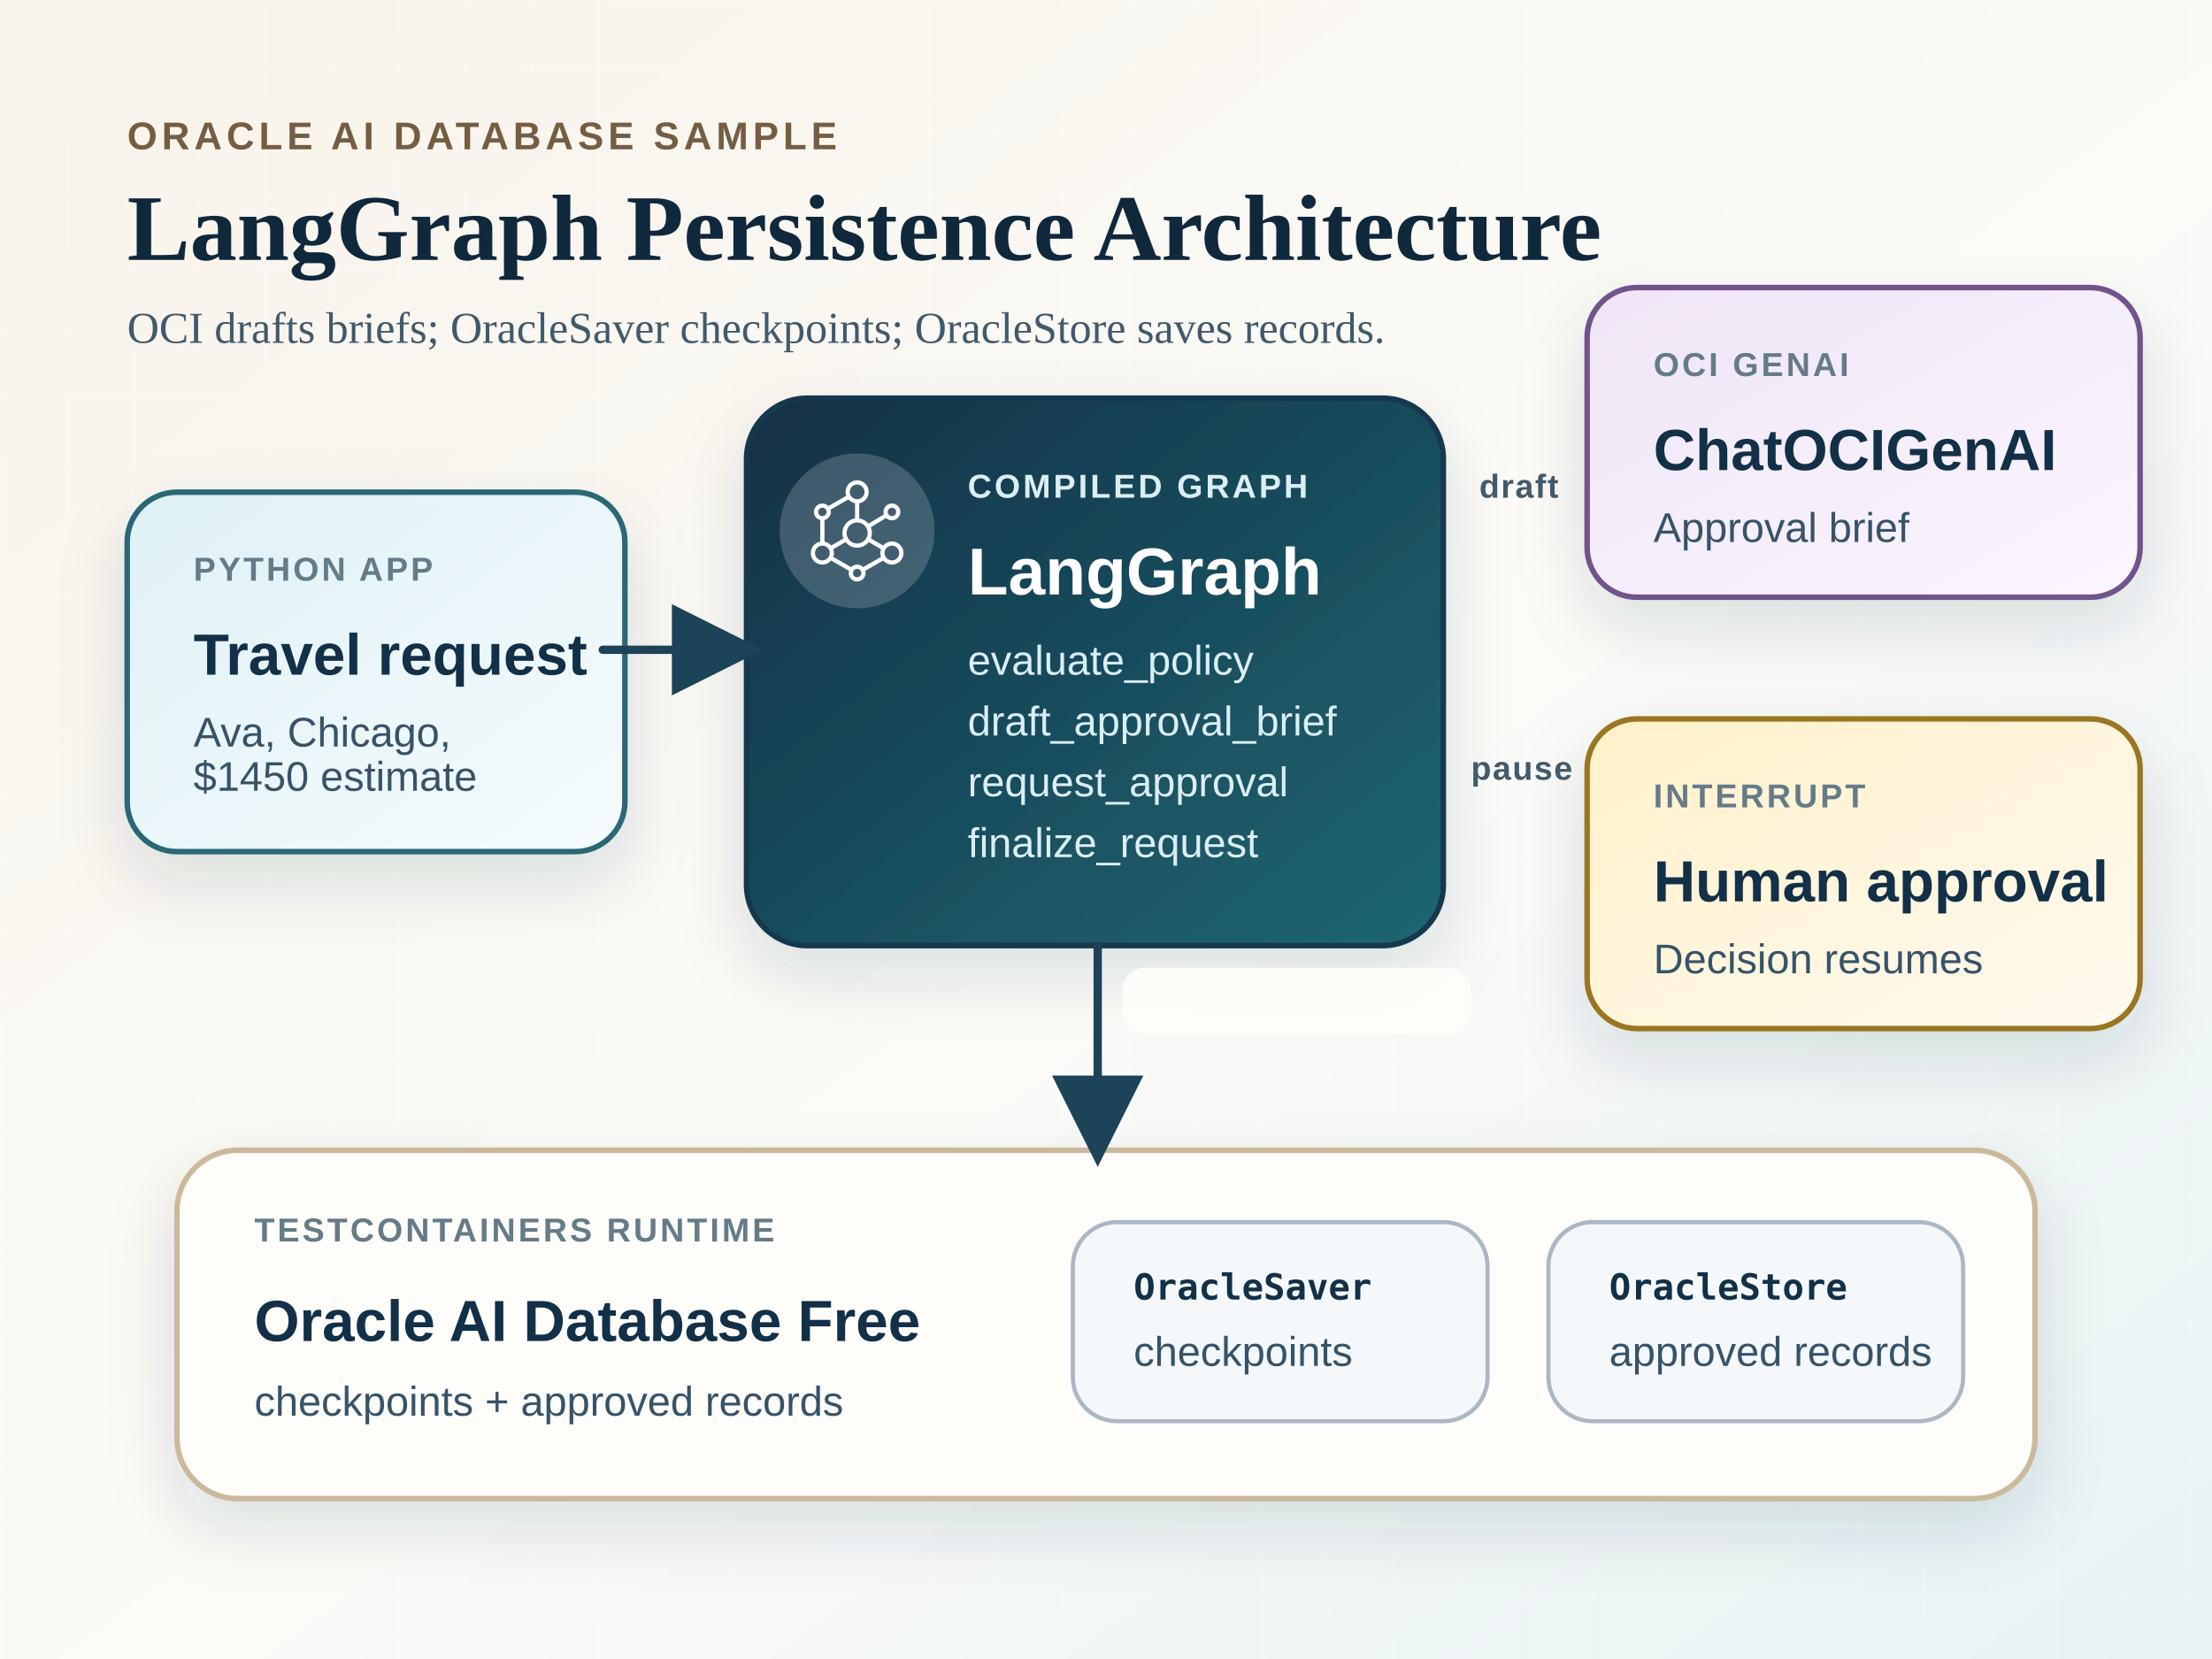
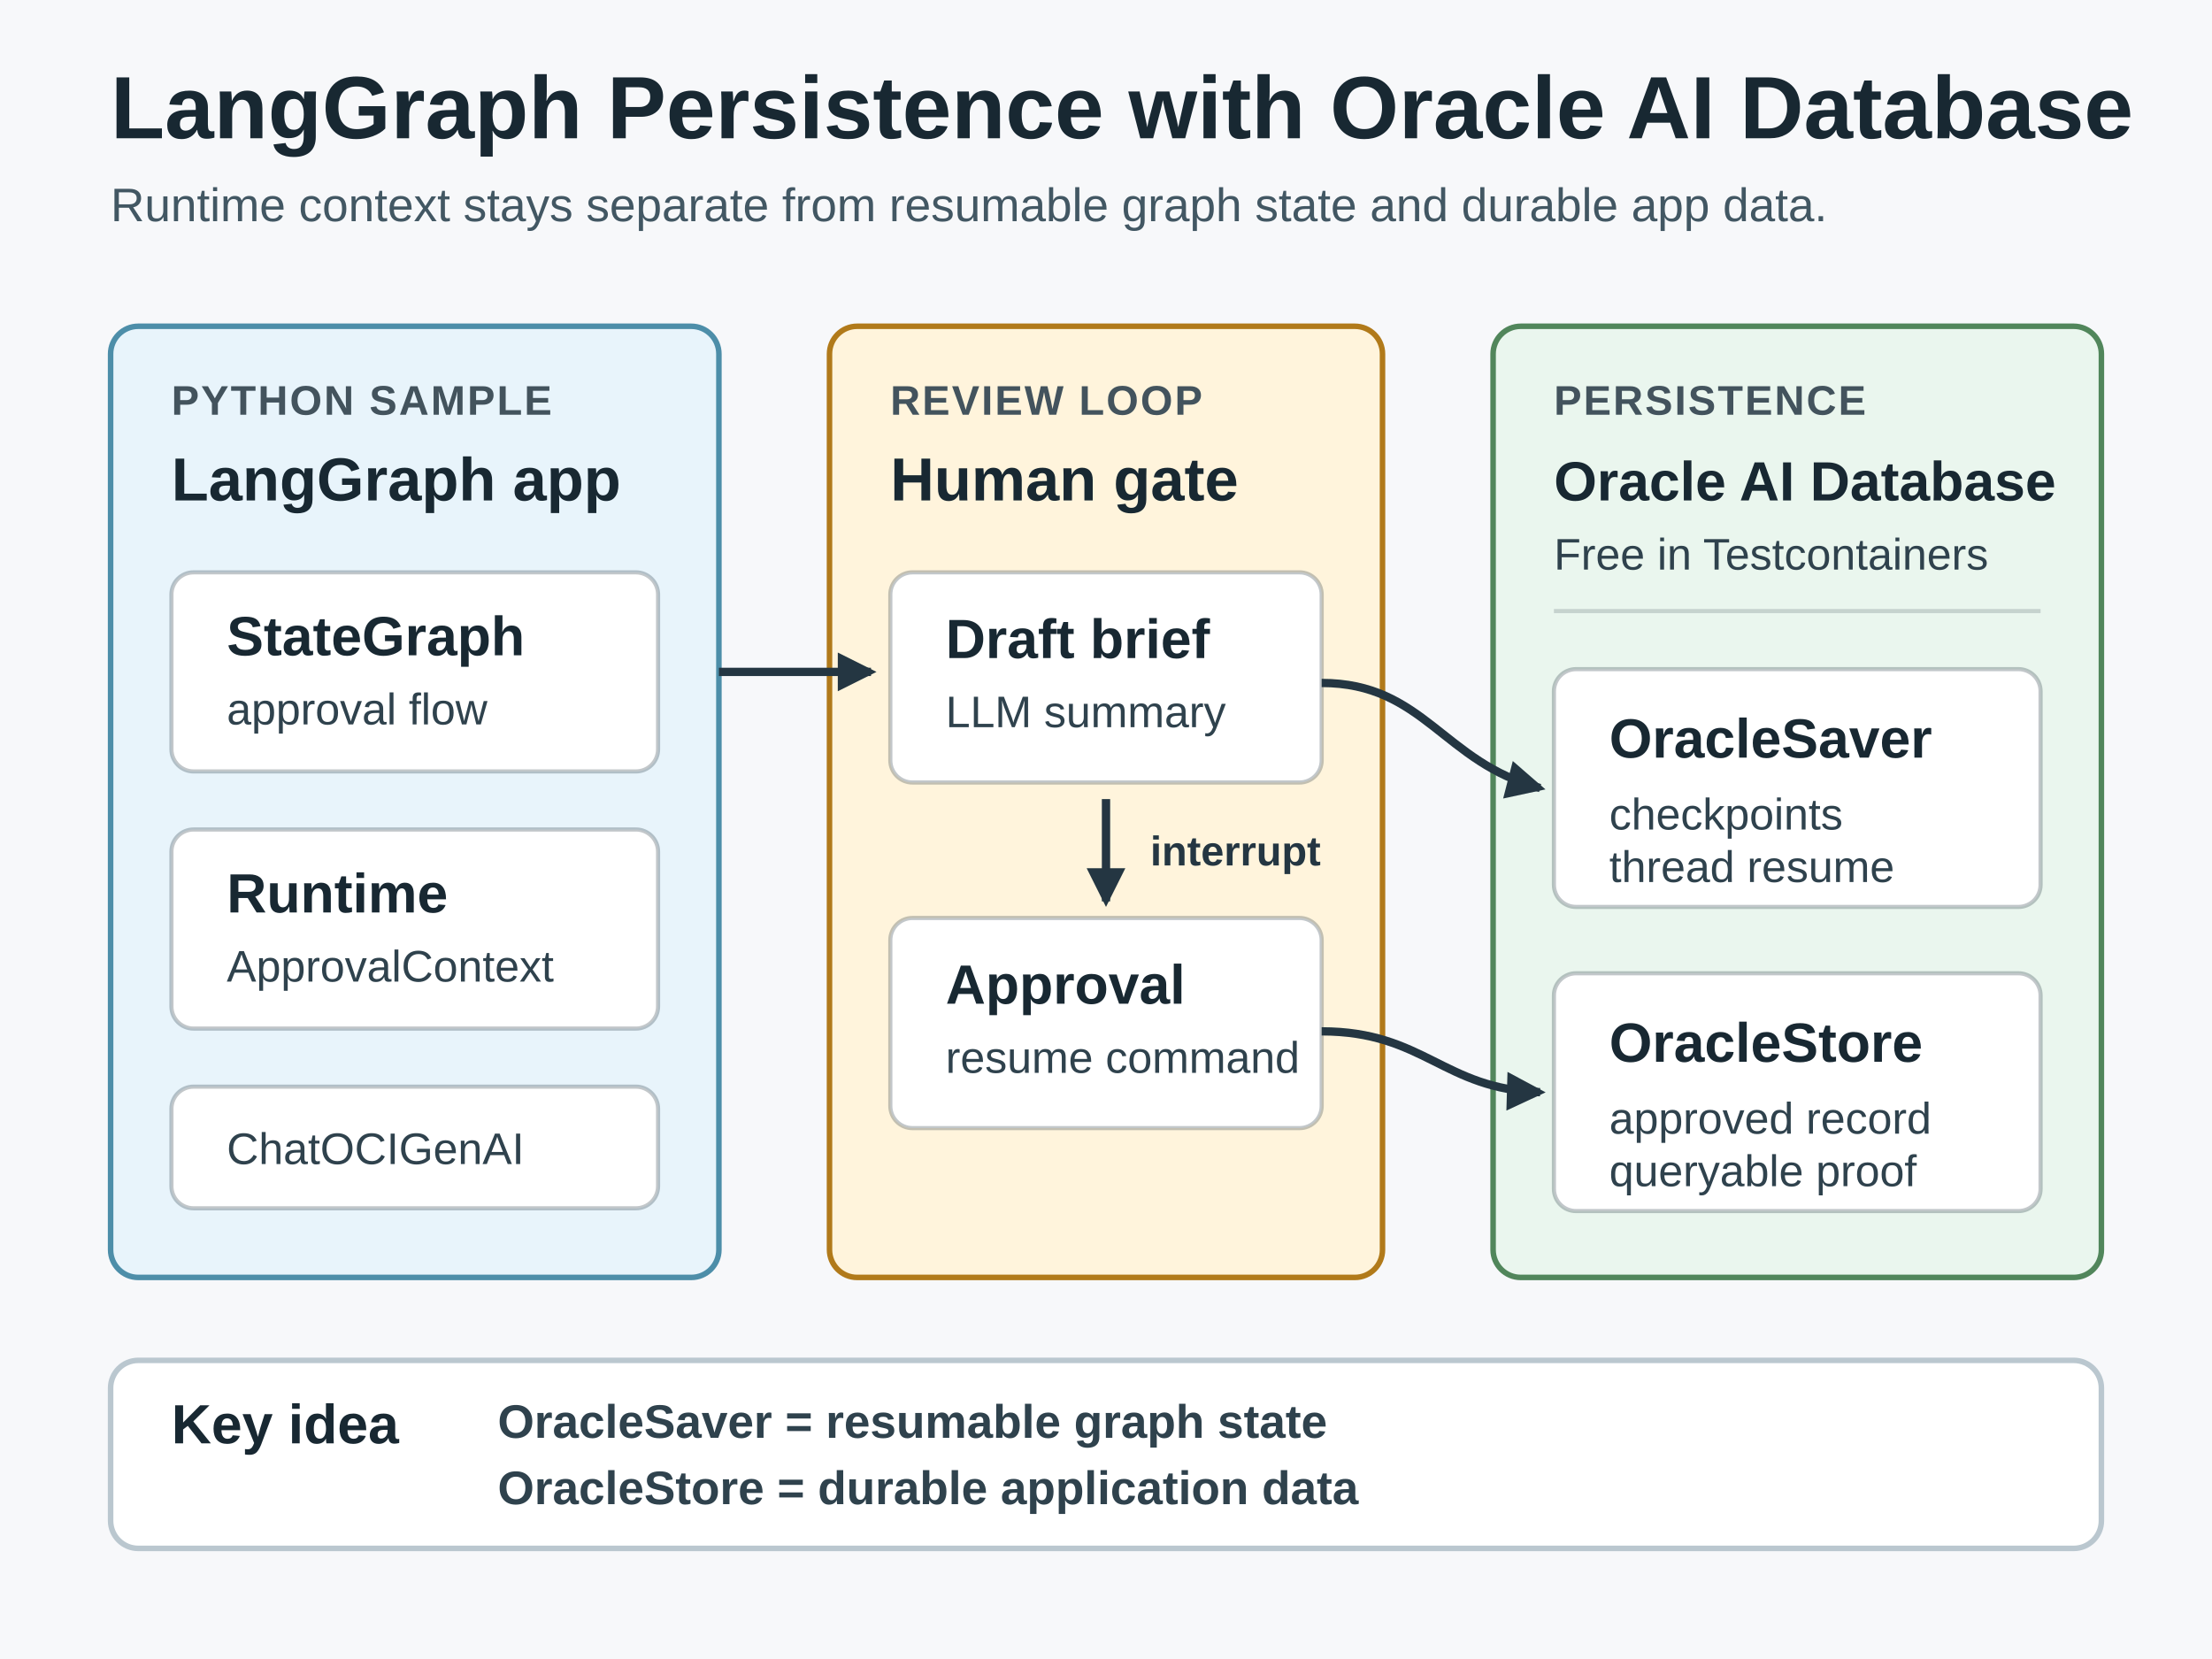
<svg xmlns="http://www.w3.org/2000/svg" width="800" height="600" viewBox="0 0 800 600" role="img" aria-labelledby="title desc">
  <defs>
-     <linearGradient id="bg" x1="0%" y1="0%" x2="100%" y2="100%">
-       <stop offset="0%" stop-color="#f8f3ea" />
-       <stop offset="55%" stop-color="#fbfbf8" />
-       <stop offset="100%" stop-color="#e7f2f4" />
-     </linearGradient>
-     <linearGradient id="graph" x1="0%" y1="0%" x2="100%" y2="100%">
-       <stop offset="0%" stop-color="#123047" />
-       <stop offset="100%" stop-color="#1f6772" />
-     </linearGradient>
-     <linearGradient id="blue" x1="0%" y1="0%" x2="100%" y2="100%">
-       <stop offset="0%" stop-color="#dff1f6" />
-       <stop offset="100%" stop-color="#f5fbfd" />
-     </linearGradient>
-     <linearGradient id="gold" x1="0%" y1="0%" x2="100%" y2="100%">
-       <stop offset="0%" stop-color="#fff1c9" />
-       <stop offset="100%" stop-color="#fffaf0" />
-     </linearGradient>
-     <linearGradient id="violet" x1="0%" y1="0%" x2="100%" y2="100%">
-       <stop offset="0%" stop-color="#efe5f6" />
-       <stop offset="100%" stop-color="#fbf6ff" />
-     </linearGradient>
-     <filter id="shadow" x="-20%" y="-20%" width="140%" height="150%">
-       <feDropShadow dx="0" dy="10" stdDeviation="12" flood-color="#163247" flood-opacity="0.13" />
-     </filter>
-     <pattern id="grid" width="24" height="24" patternUnits="userSpaceOnUse">
-       <path d="M24 0H0V24" fill="none" stroke="#ffffff" stroke-opacity="0.52" stroke-width="1" />
-     </pattern>
-     <marker id="arrow" markerWidth="11" markerHeight="11" refX="9" refY="5.5" orient="auto">
-       <path d="M0 0L11 5.5L0 11Z" fill="#1c4357" />
+     <marker id="arrow" markerWidth="14" markerHeight="14" refX="12" refY="7" orient="auto" markerUnits="userSpaceOnUse">
+       <path d="M0 0 14 7 0 14Z" fill="#243642" />
    </marker>
-     <symbol id="icon-graph" viewBox="0 0 100 100">
-       <path d="M181.458 580.806C179.175 580.806 177.154 581.854 175.779 583.47L167.83 578.893C168.269 577.797 168.528 576.61 168.528 575.361 168.528 574.048 168.259 572.795 167.776 571.655L177.678 565.656C178.658 566.606 179.988 567.198 181.458 567.198 184.46 567.198 186.903 564.755 186.903 561.753 186.903 558.752 184.46 556.309 181.458 556.309 178.457 556.309 176.014 558.752 176.014 561.753 176.014 562.305 176.119 562.825 176.272 563.326L166.326 569.352C164.853 567.559 162.76 566.323 160.358 565.976L160.358 556.173C163.839 555.53 166.483 552.488 166.483 548.826 166.483 544.699 163.124 541.34 158.997 541.34 154.869 541.34 151.51 544.699 151.51 548.826 151.51 549.704 151.691 550.534 151.97 551.32L140.431 557.966C139.441 556.952 138.066 556.316 136.538 556.316 133.537 556.316 131.094 558.759 131.094 561.76 131.094 564.288 132.836 566.402 135.177 567.011L135.177 580.952C131.7 581.595 129.052 584.637 129.052 588.302 129.052 592.429 132.411 595.788 136.538 595.788 138.808 595.788 140.822 594.75 142.197 593.151L153.767 599.813C153.644 600.269 153.556 600.739 153.556 601.236 153.556 604.237 155.995 606.68 159 606.68 162.005 606.68 164.444 604.237 164.444 601.236 164.444 600.739 164.356 600.269 164.233 599.813L175.803 593.151C177.178 594.754 179.189 595.788 181.458 595.788 185.586 595.788 188.944 592.429 188.944 588.302 188.944 584.174 185.586 580.816 181.458 580.816ZM181.458 559.028C182.959 559.028 184.181 560.249 184.181 561.75 184.181 563.251 182.959 564.472 181.458 564.472 179.958 564.472 178.736 563.251 178.736 561.75 178.736 560.249 179.958 559.028 181.458 559.028ZM165.806 575.361C165.806 579.114 162.753 582.167 159 582.167 155.247 582.167 152.194 579.114 152.194 575.361 152.194 571.608 155.247 568.556 159 568.556 162.753 568.556 165.806 571.608 165.806 575.361ZM159 544.056C161.627 544.056 163.764 546.193 163.764 548.819 163.764 551.446 161.627 553.583 159 553.583 156.373 553.583 154.236 551.446 154.236 548.819 154.236 546.193 156.373 544.056 159 544.056ZM133.819 561.75C133.819 560.249 135.041 559.028 136.542 559.028 138.042 559.028 139.264 560.249 139.264 561.75 139.264 563.251 138.042 564.472 136.542 564.472 135.041 564.472 133.819 563.251 133.819 561.75ZM136.542 593.056C133.915 593.056 131.778 590.919 131.778 588.292 131.778 585.665 133.915 583.528 136.542 583.528 139.169 583.528 141.306 585.665 141.306 588.292 141.306 590.919 139.169 593.056 136.542 593.056ZM137.903 580.942 137.903 567C140.244 566.391 141.986 564.278 141.986 561.75 141.986 561.253 141.898 560.784 141.775 560.328L153.345 553.665C154.437 554.938 155.927 555.85 157.639 556.166L157.639 565.969C153.032 566.636 149.472 570.57 149.472 575.358 149.472 576.607 149.727 577.794 150.17 578.89L142.221 583.467C141.129 582.18 139.628 581.258 137.903 580.938ZM159 603.944C157.499 603.944 156.278 602.723 156.278 601.222 156.278 599.722 157.499 598.5 159 598.5 160.501 598.5 161.722 599.722 161.722 601.222 161.722 602.723 160.501 603.944 159 603.944ZM162.893 597.428C161.903 596.414 160.524 595.778 159 595.778 157.476 595.778 156.097 596.414 155.107 597.428L143.568 590.782C143.847 590 144.028 589.166 144.028 588.288 144.028 587.421 143.851 586.6 143.579 585.828L151.558 581.234C153.304 583.443 155.975 584.889 159 584.889 162.025 584.889 164.696 583.443 166.442 581.234L174.421 585.828C174.149 586.604 173.972 587.424 173.972 588.288 173.972 589.166 174.153 589.996 174.432 590.782L162.893 597.425ZM181.458 593.056C178.831 593.056 176.694 590.919 176.694 588.292 176.694 585.665 178.831 583.528 181.458 583.528 184.085 583.528 186.222 585.665 186.222 588.292 186.222 590.919 184.085 593.056 181.458 593.056Z" fill="currentColor" transform="translate(-109 -524)" />
-     </symbol>
    <style>
-       .frame { fill: url(#bg); }
-       .grid { fill: url(#grid); opacity: 0.36; }
-       .eyebrow { font: 700 14px Arial, sans-serif; letter-spacing: 1.6px; fill: #755d42; }
-       .title { font: 700 34px Georgia, "Times New Roman", serif; fill: #10283c; }
-       .subtitle { font: 400 16px Georgia, "Times New Roman", serif; fill: #40596d; }
-       .label { font: 700 12px Arial, sans-serif; letter-spacing: 1px; fill: #647b88; }
-       .label-light { font: 700 12px Arial, sans-serif; letter-spacing: 1px; fill: #dbeef4; }
-       .box-title { font: 700 21px Arial, sans-serif; fill: #123047; }
-       .box-title-light { font: 700 24px Arial, sans-serif; fill: #ffffff; }
-       .body { font: 500 15px Arial, sans-serif; fill: #365369; }
-       .body-light { font: 500 15px Arial, sans-serif; fill: #dbeef4; }
-       .code { font: 700 13px "SFMono-Regular", Consolas, monospace; fill: #123047; }
-       .small { font: 700 12px Arial, sans-serif; letter-spacing: 0.5px; fill: #425a6a; }
-       .card-blue { fill: url(#blue); stroke: #2b6777; stroke-width: 2; rx: 18; ry: 18; filter: url(#shadow); }
-       .card-graph { fill: url(#graph); stroke: #16384e; stroke-width: 2; rx: 22; ry: 22; filter: url(#shadow); }
-       .card-gold { fill: url(#gold); stroke: #9a7620; stroke-width: 2; rx: 18; ry: 18; filter: url(#shadow); }
-       .card-violet { fill: url(#violet); stroke: #72528c; stroke-width: 2; rx: 18; ry: 18; filter: url(#shadow); }
-       .db-zone { fill: #fffdfa; stroke: #cbb99e; stroke-width: 2; rx: 22; ry: 22; filter: url(#shadow); }
-       .pill { fill: #f5f8fb; stroke: #aab7c4; stroke-width: 1.5; rx: 16; ry: 16; }
-       .note-bg { fill: #fffdfa; opacity: 0.94; rx: 8; ry: 8; }
-       .line { stroke: #1c4357; stroke-width: 3; fill: none; stroke-linecap: round; stroke-linejoin: round; marker-end: url(#arrow); }
-       .soft-line { stroke: #5d7480; stroke-width: 2.5; fill: none; stroke-linecap: round; stroke-linejoin: round; marker-end: url(#arrow); }
-       .dash { stroke: #9a7620; stroke-width: 2.5; fill: none; stroke-linecap: round; stroke-dasharray: 7 7; marker-end: url(#arrow); }
+       .bg { fill: #f7f8fa; }
+       .title { font: 700 32px Arial, sans-serif; fill: #182832; }
+       .subtitle { font: 400 17px Arial, sans-serif; fill: #425763; }
+       .zone-label { font: 700 15px Arial, sans-serif; fill: #43535d; letter-spacing: 0.7px; }
+       .zone-title { font: 700 22px Arial, sans-serif; fill: #182832; }
+       .db-title { font: 700 20px Arial, sans-serif; fill: #182832; }
+       .card-title { font: 700 20px Arial, sans-serif; fill: #182832; }
+       .body { font: 400 16px Arial, sans-serif; fill: #2f424d; }
+       .arrow-label { font: 700 15px Arial, sans-serif; fill: #243642; }
+       .zone { stroke-width: 2; }
+       .app-zone { fill: #e8f4fb; stroke: #4d8ea9; }
+       .loop-zone { fill: #fff4dc; stroke: #b17a1a; }
+       .db-zone { fill: #eaf6ee; stroke: #51865b; }
+       .card { fill: #ffffff; stroke: #243642; stroke-opacity: 0.28; stroke-width: 1.5; }
+       .footer { fill: #ffffff; stroke: #bac7cf; stroke-width: 2; }
+       .footer-title { font: 700 20px Arial, sans-serif; fill: #182832; }
+       .footer-text { font: 700 17px Arial, sans-serif; fill: #2f424d; }
+       .arrow { fill: none; stroke: #243642; stroke-width: 3; marker-end: url(#arrow); }
+       .thin-line { stroke: #243642; stroke-opacity: 0.18; stroke-width: 1.5; }
    </style>
  </defs>
-   <rect class="frame" width="800" height="600" />
-   <rect class="grid" width="800" height="600" />
-   <text x="46" y="54" class="eyebrow">ORACLE AI DATABASE SAMPLE</text>
-   <text x="46" y="94" class="title">LangGraph Persistence Architecture</text>
-   <text x="46" y="124" class="subtitle">OCI drafts briefs; OracleSaver checkpoints; OracleStore saves records.</text>
-   <rect x="46" y="178" width="180" height="130" class="card-blue" />
-   <text x="70" y="210" class="label">PYTHON APP</text>
-   <text x="70" y="244" class="box-title">Travel request</text>
-   <text x="70" y="270" class="body">Ava, Chicago,</text>
-   <text x="70" y="286" class="body">$1450 estimate</text>
-   <rect x="270" y="144" width="252" height="198" class="card-graph" />
-   <circle cx="310" cy="192" r="28" fill="#ffffff" opacity="0.18" />
-   <use href="#icon-graph" x="282" y="164" width="56" height="56" color="#ffffff" />
-   <text x="350" y="180" class="label-light">COMPILED GRAPH</text>
-   <text x="350" y="215" class="box-title-light">LangGraph</text>
-   <text x="350" y="244" class="body-light">evaluate_policy</text>
-   <text x="350" y="266" class="body-light">draft_approval_brief</text>
-   <text x="350" y="288" class="body-light">request_approval</text>
-   <text x="350" y="310" class="body-light">finalize_request</text>
-   <rect x="574" y="104" width="200" height="112" class="card-violet" />
-   <text x="598" y="136" class="label">OCI GENAI</text>
-   <text x="598" y="170" class="box-title">ChatOCIGenAI</text>
-   <text x="598" y="196" class="body">Approval brief</text>
-   <rect x="574" y="260" width="200" height="112" class="card-gold" />
-   <text x="598" y="292" class="label">INTERRUPT</text>
-   <text x="598" y="326" class="box-title">Human approval</text>
-   <text x="598" y="352" class="body">Decision resumes</text>
-   <rect x="64" y="416" width="672" height="126" class="db-zone" />
-   <text x="92" y="449" class="label">TESTCONTAINERS RUNTIME</text>
-   <text x="92" y="485" class="box-title">Oracle AI Database Free</text>
-   <text x="92" y="512" class="body">checkpoints + approved records</text>
-   <rect x="388" y="442" width="150" height="72" class="pill" />
-   <text x="410" y="470" class="code">OracleSaver</text>
-   <text x="410" y="494" class="body">checkpoints</text>
-   <rect x="560" y="442" width="150" height="72" class="pill" />
-   <text x="582" y="470" class="code">OracleStore</text>
-   <text x="582" y="494" class="body">approved records</text>
-   <path d="M218 235H270" class="line" />
-   <path d="M397 342V416" class="line" />
-   <text x="535" y="180" class="small">draft</text>
-   <text x="532" y="282" class="small">pause</text>
-   <rect x="406" y="350" width="126" height="24" class="note-bg" />
+   <rect class="bg" width="800" height="600" />
+   <text class="title" x="40" y="50">LangGraph Persistence with Oracle AI Database</text>
+   <text class="subtitle" x="40" y="80">Runtime context stays separate from resumable graph state and durable app data.</text>
+   <rect class="zone app-zone" x="40" y="118" width="220" height="344" rx="10" ry="10" />
+   <text class="zone-label" x="62" y="150">PYTHON SAMPLE</text>
+   <text class="zone-title" x="62" y="181">LangGraph app</text>
+   <rect class="card" x="62" y="207" width="176" height="72" rx="8" ry="8" />
+   <text class="card-title" x="82" y="237">StateGraph</text>
+   <text class="body" x="82" y="262">approval flow</text>
+   <rect class="card" x="62" y="300" width="176" height="72" rx="8" ry="8" />
+   <text class="card-title" x="82" y="330">Runtime</text>
+   <text class="body" x="82" y="355">ApprovalContext</text>
+   <rect class="card" x="62" y="393" width="176" height="44" rx="8" ry="8" />
+   <text class="body" x="82" y="421">ChatOCIGenAI</text>
+   <rect class="zone loop-zone" x="300" y="118" width="200" height="344" rx="10" ry="10" />
+   <text class="zone-label" x="322" y="150">REVIEW LOOP</text>
+   <text class="zone-title" x="322" y="181">Human gate</text>
+   <rect class="card" x="322" y="207" width="156" height="76" rx="8" ry="8" />
+   <text class="card-title" x="342" y="238">Draft brief</text>
+   <text class="body" x="342" y="263">LLM summary</text>
+   <path class="arrow" d="M400 289V326" />
+   <text class="arrow-label" x="416" y="313">interrupt</text>
+   <rect class="card" x="322" y="332" width="156" height="76" rx="8" ry="8" />
+   <text class="card-title" x="342" y="363">Approval</text>
+   <text class="body" x="342" y="388">resume command</text>
+   <rect class="zone db-zone" x="540" y="118" width="220" height="344" rx="10" ry="10" />
+   <text class="zone-label" x="562" y="150">PERSISTENCE</text>
+   <text class="db-title" x="562" y="181">Oracle AI Database</text>
+   <text class="body" x="562" y="206">Free in Testcontainers</text>
+   <line class="thin-line" x1="562" y1="221" x2="738" y2="221" />
+   <rect class="card" x="562" y="242" width="176" height="86" rx="8" ry="8" />
+   <text class="card-title" x="582" y="274">OracleSaver</text>
+   <text class="body" x="582" y="300">checkpoints</text>
+   <text class="body" x="582" y="319">thread resume</text>
+   <rect class="card" x="562" y="352" width="176" height="86" rx="8" ry="8" />
+   <text class="card-title" x="582" y="384">OracleStore</text>
+   <text class="body" x="582" y="410">approved record</text>
+   <text class="body" x="582" y="429">queryable proof</text>
+   <path class="arrow" d="M260 243H315" />
+   <path class="arrow" d="M478 247C515 247 522 276 557 285" />
+   <path class="arrow" d="M478 373C515 373 522 394 557 395" />
+   <rect class="footer" x="40" y="492" width="720" height="68" rx="10" ry="10" />
+   <text class="footer-title" x="62" y="522">Key idea</text>
+   <text class="footer-text" x="180" y="520">OracleSaver = resumable graph state</text>
+   <text class="footer-text" x="180" y="544">OracleStore = durable application data</text>
</svg>
